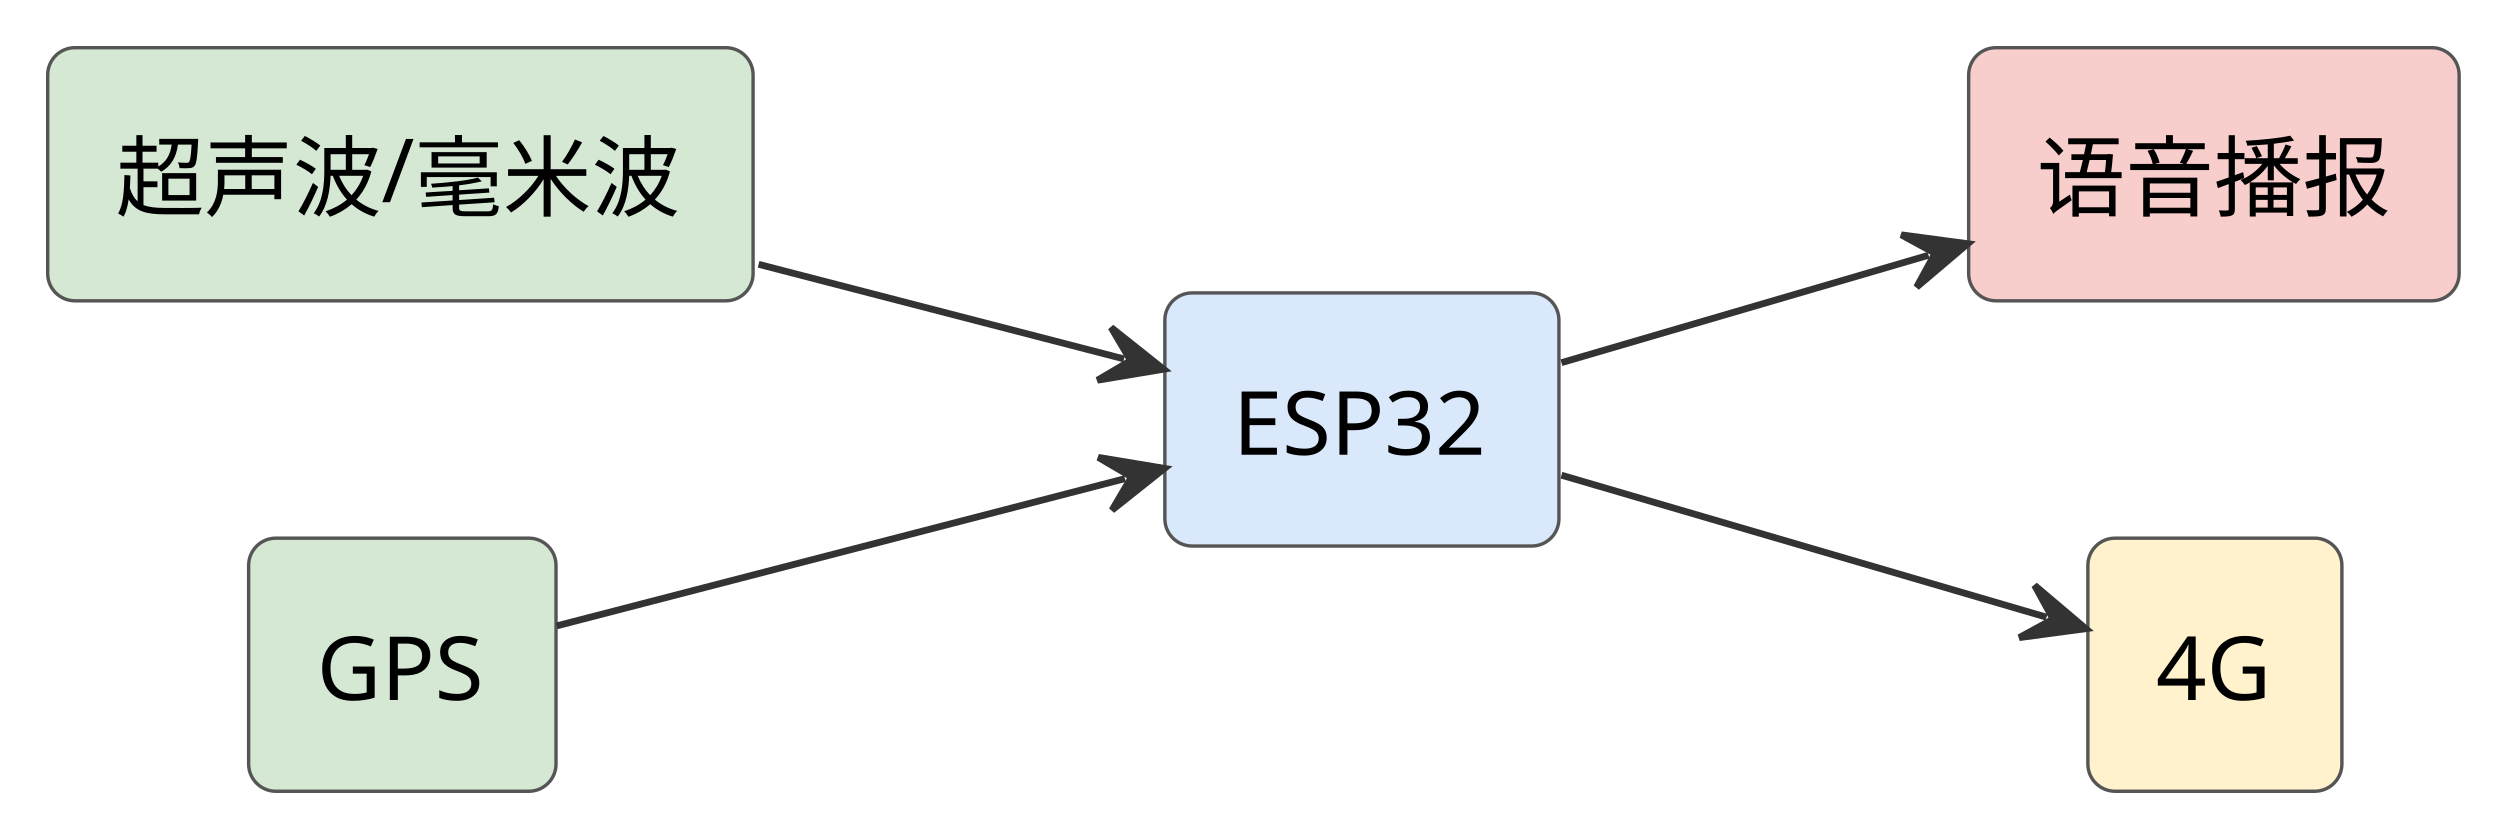
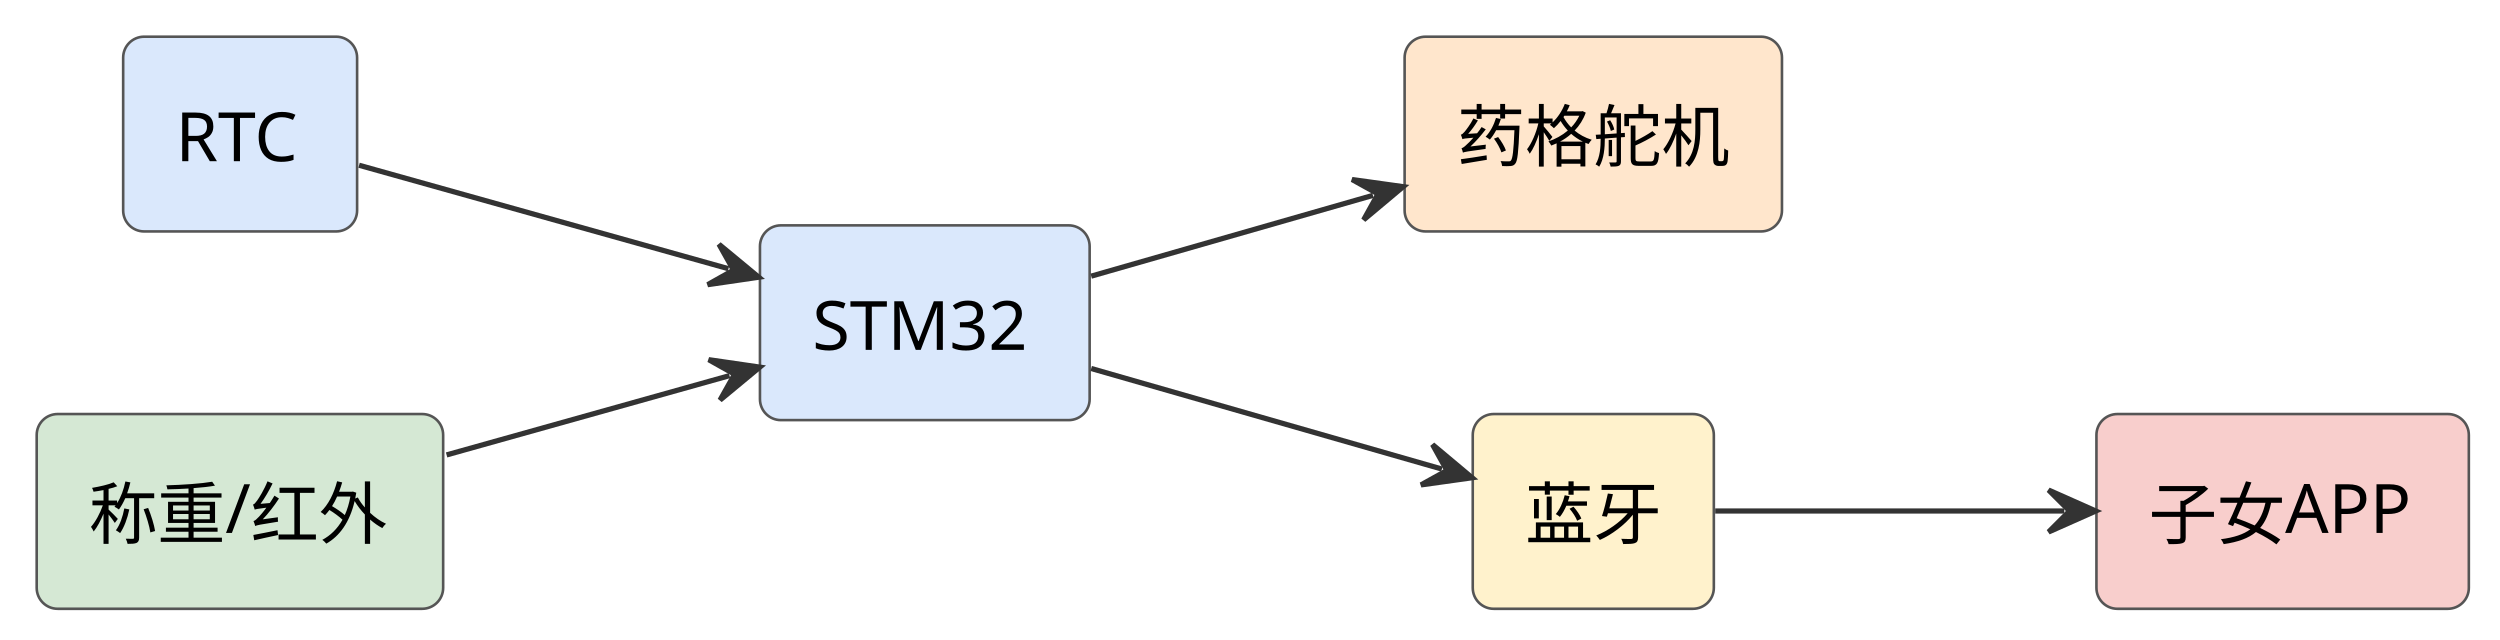
- <svg xmlns="http://www.w3.org/2000/svg" contentStyleType="text/css" height="122px" preserveAspectRatio="none" style="width:367px;height:122px;background:#FFFFFF;" version="1.1" viewBox="0 0 367 122" width="367px" zoomAndPan="magnify">
+ <svg xmlns="http://www.w3.org/2000/svg" contentStyleType="text/css" height="122px" preserveAspectRatio="none" style="width:477px;height:122px;background:#FFFFFF;" version="1.1" viewBox="0 0 477 122" width="477px" zoomAndPan="magnify">
  <defs />
  <g>
-     <g id="elem_ult">
-       <rect fill="#D5E8D4" height="37.158" rx="4" ry="4" style="stroke:#555555;stroke-width:0.5;" width="103.554" x="7" y="7" />
-       <text fill="#000000" font-family="Microsoft YaHei" font-size="13" lengthAdjust="spacing" textLength="83.554" x="17" y="30.755">超声波/毫米波</text>
+     <g id="elem_rtc">
+       <rect fill="#DAE8FC" height="37.158" rx="4" ry="4" style="stroke:#555555;stroke-width:0.5;" width="44.635" x="23.5" y="7" />
+       <text fill="#000000" font-family="Microsoft YaHei" font-size="13" lengthAdjust="spacing" textLength="24.635" x="33.5" y="30.755">RTC</text>
    </g>
-     <g id="elem_gps">
-       <rect fill="#D5E8D4" height="37.158" rx="4" ry="4" style="stroke:#555555;stroke-width:0.5;" width="45.124" x="36.5" y="79" />
-       <text fill="#000000" font-family="Microsoft YaHei" font-size="13" lengthAdjust="spacing" textLength="25.124" x="46.5" y="102.755">GPS</text>
+     <g id="elem_stm">
+       <rect fill="#DAE8FC" height="37.158" rx="4" ry="4" style="stroke:#555555;stroke-width:0.5;" width="62.904" x="145" y="43" />
+       <text fill="#000000" font-family="Microsoft YaHei" font-size="13" lengthAdjust="spacing" textLength="42.904" x="155" y="66.755">STM32</text>
    </g>
-     <g id="elem_esp">
-       <rect fill="#DAE8FC" height="37.158" rx="4" ry="4" style="stroke:#555555;stroke-width:0.5;" width="57.851" x="171" y="43" />
-       <text fill="#000000" font-family="Microsoft YaHei" font-size="13" lengthAdjust="spacing" textLength="37.851" x="181" y="66.755">ESP32</text>
+     <g id="elem_servo">
+       <rect fill="#FFE6CC" height="37.158" rx="4" ry="4" style="stroke:#555555;stroke-width:0.5;" width="72" x="268" y="7" />
+       <text fill="#000000" font-family="Microsoft YaHei" font-size="13" lengthAdjust="spacing" textLength="52" x="278" y="30.755">药格舵机</text>
    </g>
-     <g id="elem_spk">
-       <rect fill="#F8CECC" height="37.158" rx="4" ry="4" style="stroke:#555555;stroke-width:0.5;" width="72" x="289" y="7" />
-       <text fill="#000000" font-family="Microsoft YaHei" font-size="13" lengthAdjust="spacing" textLength="52" x="299" y="30.755">语音播报</text>
+     <g id="elem_w">
+       <rect fill="#D5E8D4" height="37.158" rx="4" ry="4" style="stroke:#555555;stroke-width:0.5;" width="77.554" x="7" y="79" />
+       <text fill="#000000" font-family="Microsoft YaHei" font-size="13" lengthAdjust="spacing" textLength="57.554" x="17" y="102.755">称重/红外</text>
    </g>
-     <g id="elem_g">
-       <rect fill="#FFF2CC" height="37.158" rx="4" ry="4" style="stroke:#555555;stroke-width:0.5;" width="37.291" x="306.5" y="79" />
-       <text fill="#000000" font-family="Microsoft YaHei" font-size="13" lengthAdjust="spacing" textLength="17.291" x="316.5" y="102.755">4G</text>
+     <g id="elem_bt">
+       <rect fill="#FFF2CC" height="37.158" rx="4" ry="4" style="stroke:#555555;stroke-width:0.5;" width="46" x="281" y="79" />
+       <text fill="#000000" font-family="Microsoft YaHei" font-size="13" lengthAdjust="spacing" textLength="26" x="291" y="102.755">蓝牙</text>
    </g>
-     <g id="link_ult_esp">
-       <path d="M111.36,38.8 C131.47,44.01 147.952,48.275 165.012,52.695 " fill="none" id="ult-to-esp" style="stroke:#333333;stroke-width:1.0;" />
-       <polygon fill="#333333" points="170.82,54.2,163.111,48.071,165.98,52.946,161.104,55.815,170.82,54.2" style="stroke:#333333;stroke-width:1.0;" />
+     <g id="elem_app">
+       <rect fill="#F8CECC" height="37.158" rx="4" ry="4" style="stroke:#555555;stroke-width:0.5;" width="71.054" x="400" y="79" />
+       <text fill="#000000" font-family="Microsoft YaHei" font-size="13" lengthAdjust="spacing" textLength="51.054" x="410" y="102.755">子女APP</text>
    </g>
-     <g id="link_gps_esp">
-       <path d="M81.72,91.88 C105.77,85.65 138.812,77.085 165.142,70.264 " fill="none" id="gps-to-esp" style="stroke:#333333;stroke-width:1.0;" />
-       <polygon fill="#333333" points="170.95,68.76,161.234,67.144,166.11,70.014,163.24,74.889,170.95,68.76" style="stroke:#333333;stroke-width:1.0;" />
+     <g id="link_rtc_stm">
+       <path d="M68.51,31.53 C89.37,37.37 115.462,44.682 138.992,51.272 " fill="none" id="rtc-to-stm" style="stroke:#333333;stroke-width:1.0;" />
+       <polygon fill="#333333" points="144.77,52.89,137.182,46.611,139.955,51.541,135.025,54.315,144.77,52.89" style="stroke:#333333;stroke-width:1.0;" />
    </g>
-     <g id="link_esp_spk">
-       <path d="M229.22,53.24 C246.95,48.05 264.202,43.007 283.112,37.467 " fill="none" id="esp-to-spk" style="stroke:#333333;stroke-width:1.0;" />
-       <polygon fill="#333333" points="288.87,35.78,279.108,34.472,284.072,37.186,281.358,42.149,288.87,35.78" style="stroke:#333333;stroke-width:1.0;" />
+     <g id="link_stm_servo">
+       <path d="M208.2,52.69 C226.2,47.53 243.232,42.644 261.962,37.274 " fill="none" id="stm-to-servo" style="stroke:#333333;stroke-width:1.0;" />
+       <polygon fill="#333333" points="267.73,35.62,257.976,34.255,262.924,36.998,260.181,41.946,267.73,35.62" style="stroke:#333333;stroke-width:1.0;" />
    </g>
-     <g id="link_esp_g">
-       <path d="M229.22,69.76 C252.91,76.69 280.261,84.706 300.431,90.606 " fill="none" id="esp-to-g" style="stroke:#333333;stroke-width:1.0;" />
-       <polygon fill="#333333" points="306.19,92.29,298.675,85.924,301.391,90.886,296.429,93.602,306.19,92.29" style="stroke:#333333;stroke-width:1.0;" />
+     <g id="link_w_stm">
+       <path d="M85.21,86.8 C104.29,81.45 121.293,76.69 139.193,71.67 " fill="none" id="w-to-stm" style="stroke:#333333;stroke-width:1.0;" />
+       <polygon fill="#333333" points="144.97,70.05,135.224,68.629,140.156,71.4,137.384,76.332,144.97,70.05" style="stroke:#333333;stroke-width:1.0;" />
+     </g>
+     <g id="link_stm_bt">
+       <path d="M208.2,70.31 C230.7,76.76 254.932,83.718 275.112,89.498 " fill="none" id="stm-to-bt" style="stroke:#333333;stroke-width:1.0;" />
+       <polygon fill="#333333" points="280.88,91.15,273.329,84.826,276.073,89.773,271.127,92.517,280.88,91.15" style="stroke:#333333;stroke-width:1.0;" />
+     </g>
+     <g id="link_bt_app">
+       <path d="M327.26,97.5 C347.22,97.5 370.82,97.5 393.87,97.5 " fill="none" id="bt-to-app" style="stroke:#333333;stroke-width:1.0;" />
+       <polygon fill="#333333" points="399.87,97.5,390.87,93.5,394.87,97.5,390.87,101.5,399.87,97.5" style="stroke:#333333;stroke-width:1.0;" />
    </g>
  </g>
</svg>
